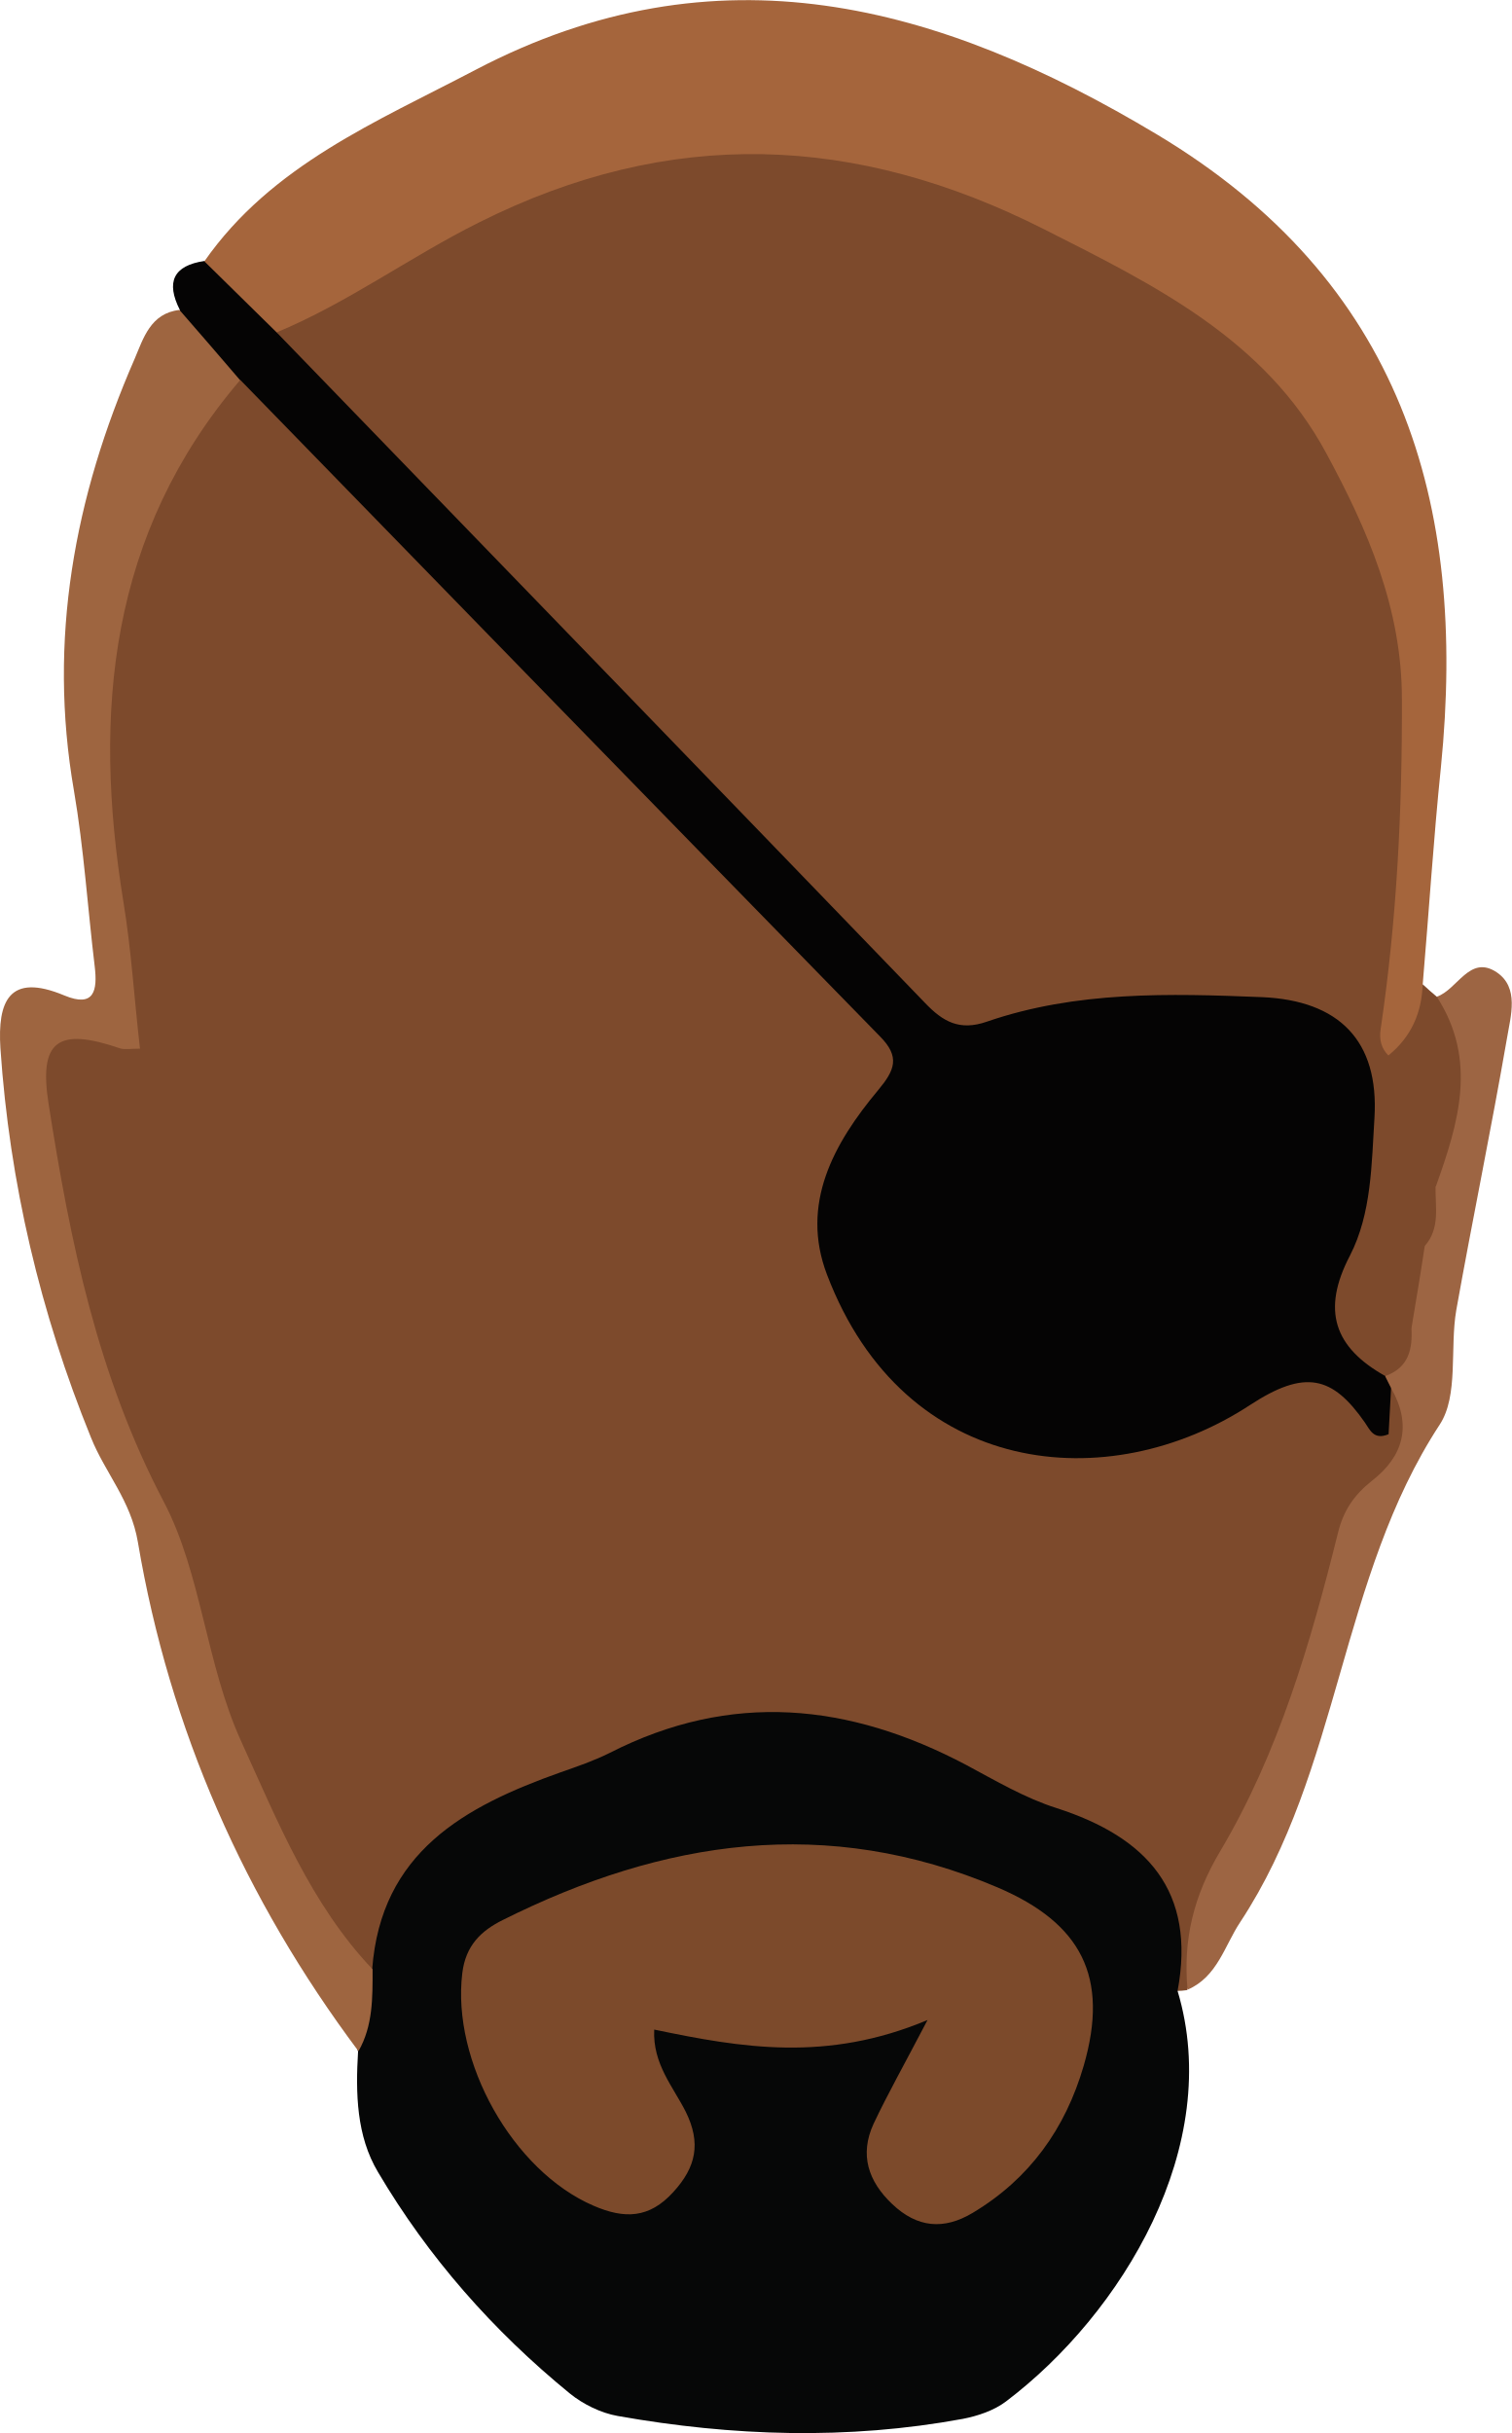
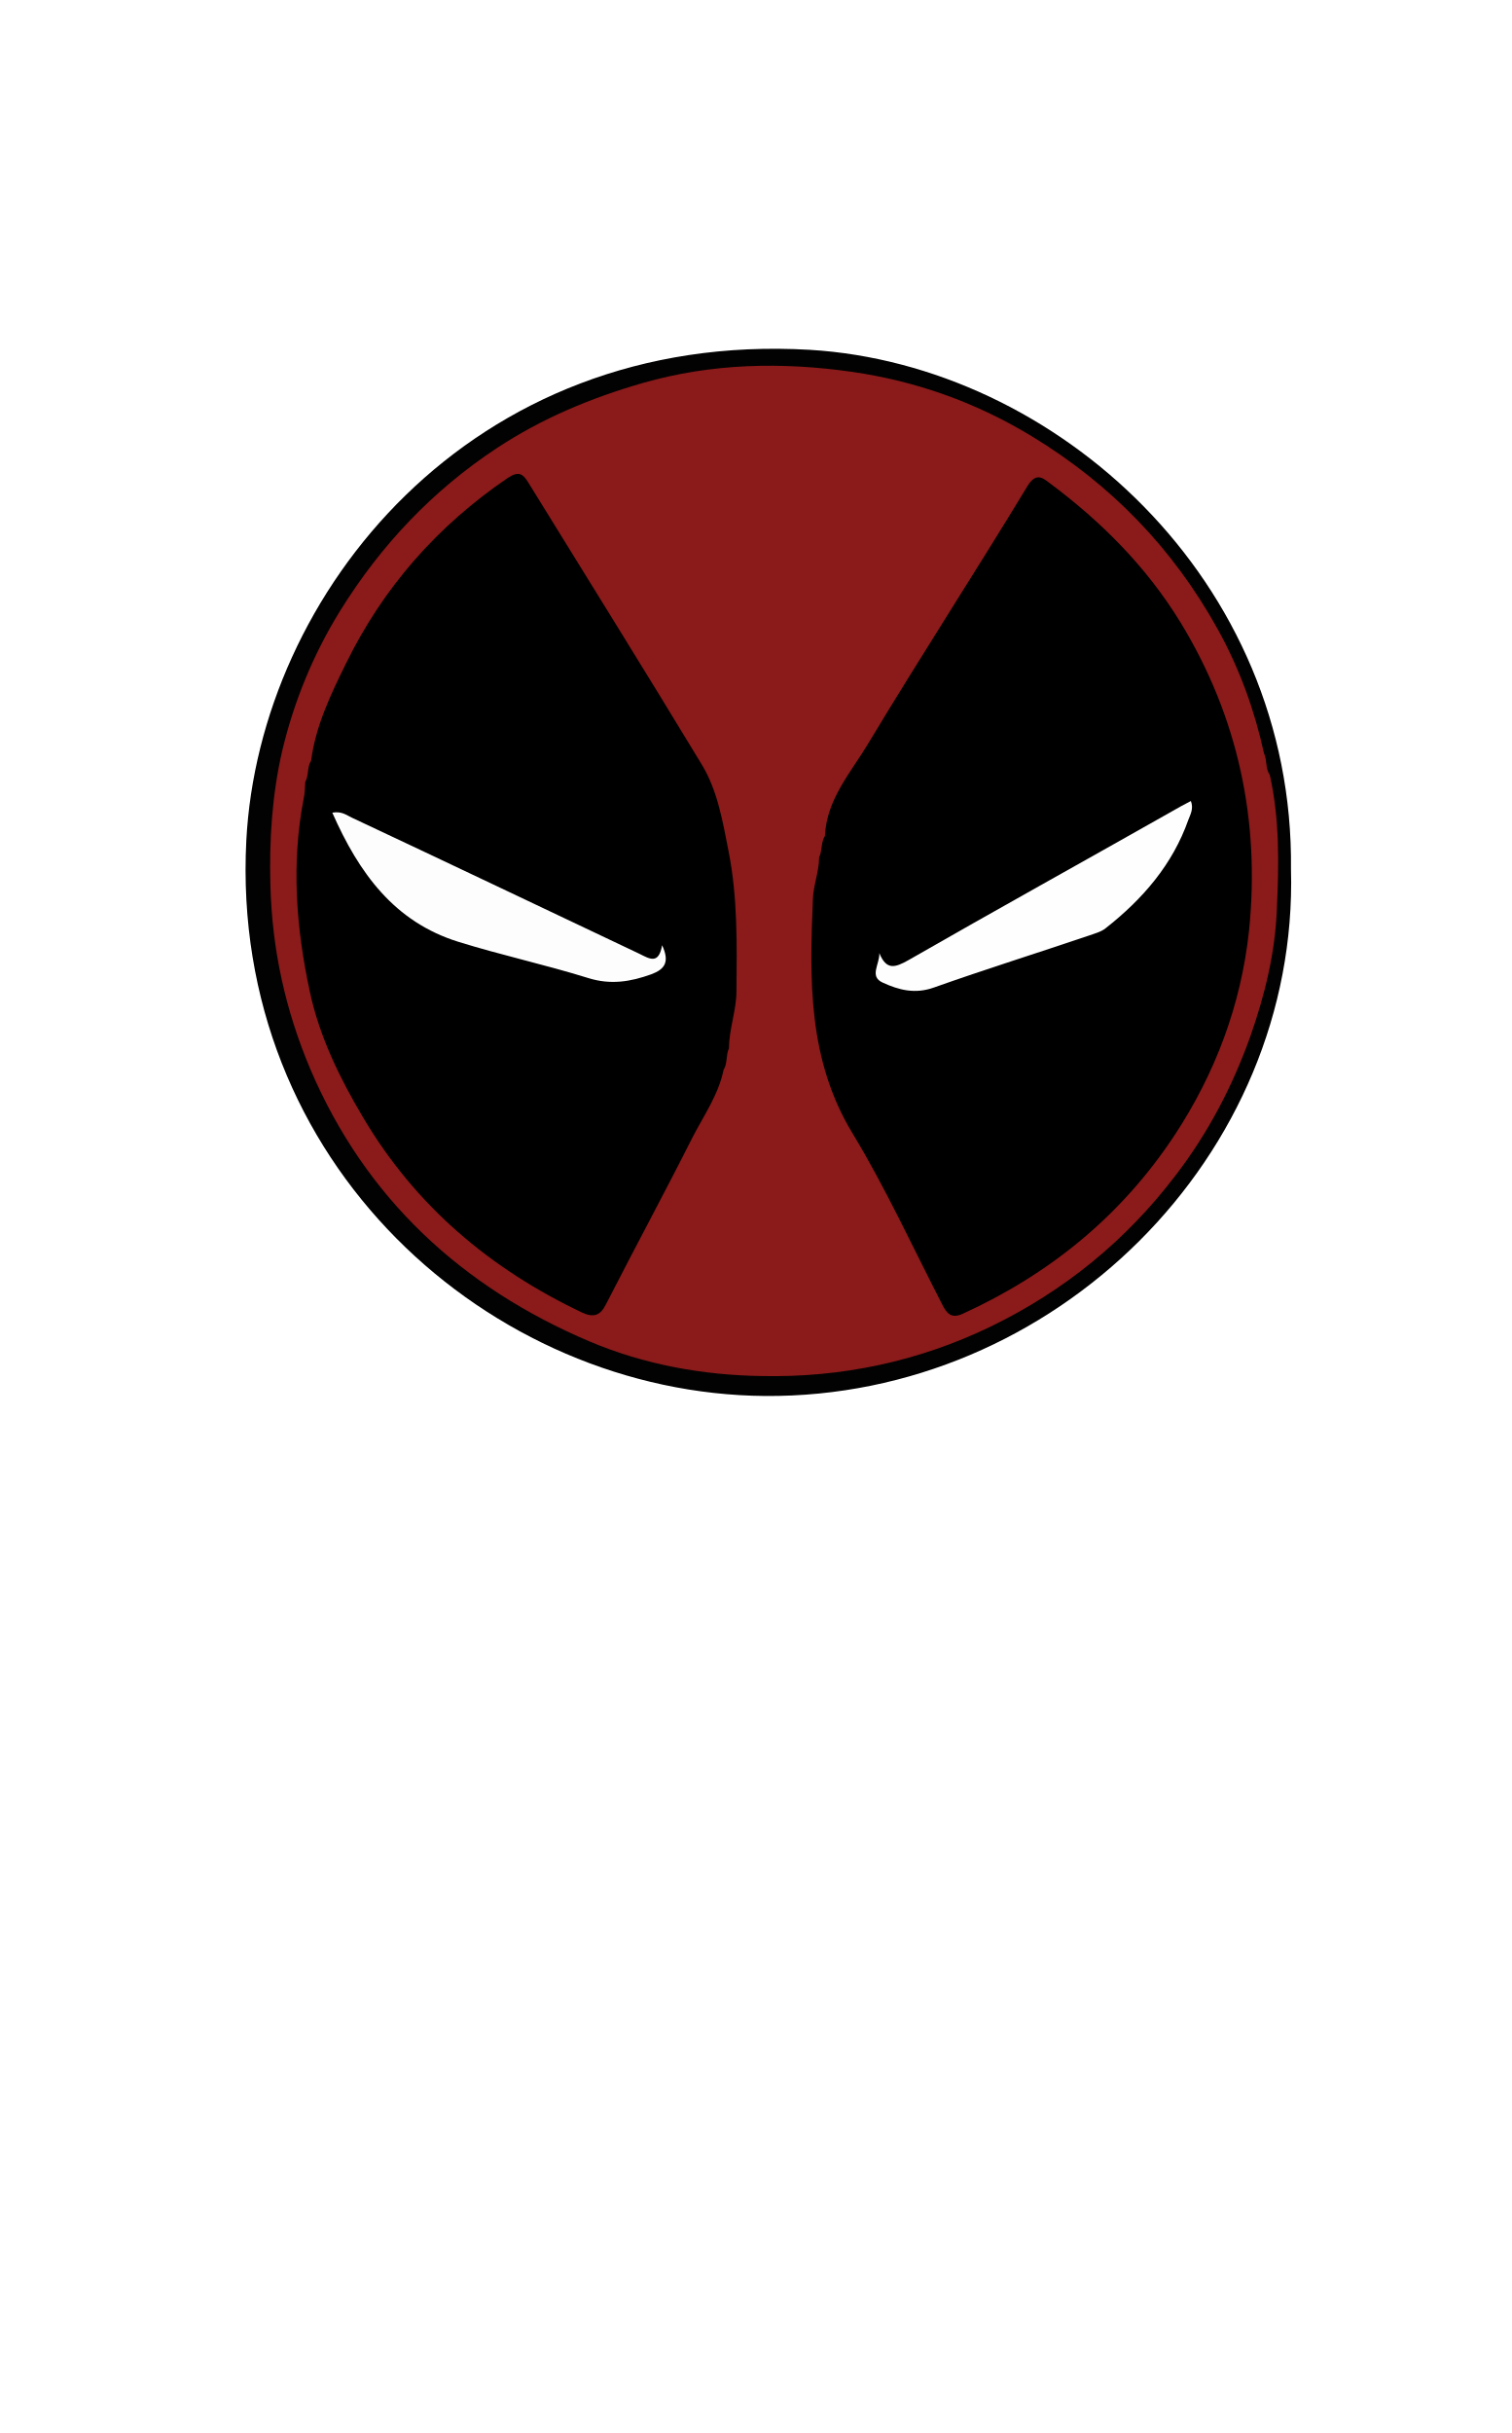
- <svg xmlns="http://www.w3.org/2000/svg" version="1.1" id="Layer_1" x="0px" y="0px" viewBox="0 0 364 585.6" style="enable-background:new 0 0 364 585.6;" xml:space="preserve">
+ <svg xmlns="http://www.w3.org/2000/svg" version="1.1" id="Layer_1" x="0px" y="0px" viewBox="-97 188.4 364 585.6" style="enable-background:new -97 188.4 364 585.6;" xml:space="preserve">
  <style type="text/css">
- 	.st0{fill:#7D4A2C;}
- 	.st1{fill:#060707;}
- 	.st2{fill:#050404;}
- 	.st3{fill:#A5653C;}
- 	.st4{fill:#9E6540;}
- 	.st5{fill:#9D6543;}
- 	.st6{fill:#7C4A2B;}
+ 	.st0{fill:#030202;}
+ 	.st1{fill:#8B1A1A;}
+ 	.st2{fill:#FDFDFD;}
+ 	.st3{fill:#FEFEFE;}
</style>
-   <g id="XMLID_53_">
-     <path id="XMLID_86_" class="st0" d="M285.8,479c-0.8,0.1-1.6,0.2-2.4,0.2c-5-2.6-6-7.5-5.8-12.1c0.6-11.5-6.2-16.7-15.2-21.4   c-19.3-10.1-39.3-18.7-59.7-26.3c-8.7-3.3-17.7-3.3-26.5-0.8c-22,6-43.1,13.9-63,25.3c-7.4,4.3-12.6,9.3-14.3,18.1   c-1.1,5.8-2.8,12.3-10.3,13.9c-7.1-0.5-10.6-5.7-13.9-11c-17.3-28.5-30.6-58.6-36.8-91.6c-1.5-8-4.3-15.1-8.4-22.2   C16.5,328,12.7,302.1,8,276.7c-0.9-4.6-1.6-9.3-1.9-14c-0.6-8.4,2.9-16.4,11.7-16.8c12.8-0.6,10.8-8.9,9.6-15.8   c-3.1-18.2-5.6-36.6-5.7-54.9c-0.1-26.4,7-51.4,21-74.2c3-4.9,7.3-8.8,12.8-10.8c7.1-1.7,11.9,2.6,16.1,7   c39.4,42.4,81.7,81.9,120.9,124.3c6.1,6.6,11.9,13.5,18.4,19.8c9,8.7,9.9,17.3,2.5,27.7c-18,25.2-11.6,44,11.8,64.5   c14,12.3,33.3,15.3,52.5,9.1c7.3-2.3,14.6-4.5,20.9-8.8c10.5-7.1,20.6-9.8,30.3,1.3c3.3,3.7,4.2-2.3,6.8-1.8   c9.3,6.1,7.9,14.4,1.6,20.2c-8.6,8-11.9,18-14,28.3c-4,20-11.2,38.9-19.7,57.2C297.4,452.3,290.7,465.2,285.8,479z" />
-     <path id="XMLID_85_" class="st1" d="M89.6,474c2.1-28.2,22.2-39.2,45.3-47.4c4-1.4,8.1-2.8,11.9-4.7c29.2-14.9,57.6-12,85.8,2.9   c7.1,3.8,14.2,8,21.8,10.4c21.7,7,33.6,19.9,29.1,44c11.2,37.3-13.4,77.7-41.3,98.8c-2.9,2.2-6.8,3.5-10.4,4.2   c-27.7,5.1-55.5,4.2-83.1-0.7c-4-0.7-8.3-2.8-11.5-5.4c-18.5-15.1-34.1-32.8-46.2-53.3c-5.2-8.7-5.4-19-4.8-29   C84.6,486.7,81.9,479.5,89.6,474z" />
-     <path id="XMLID_84_" class="st2" d="M334.9,334.1c-0.2,3.8-0.4,7.5-0.6,11.1c-3.6,1.5-4.5-1.1-5.7-2.8   c-7.8-11.2-14.4-12.9-27.7-4.2c-33.9,22.2-83.1,17.7-101.8-31.4c-6.5-17,1.6-31.6,12.3-44.4c4-4.8,5.4-8,0.4-13   C160.5,196.9,109.2,144.2,57.9,91.5c-9.4-1.7-15.5-6.3-14.6-16.9c-3.4-6.7-1.6-10.7,6-11.8c11.6-1.6,15.5,8,21.6,14.6   c49.7,49.5,97.8,100.6,146.8,150.8c9.3,9.5,18.1,13.3,31.3,9.4c18-5.3,36.7-3.8,55.2-2.9c19.7,1,30.9,13.4,31.6,33.3   c0.3,9.5-0.7,19.3-3.8,27.9c-4.5,12.6-4.7,23.5,3.9,34C336,331.5,335.7,332.9,334.9,334.1z" />
-     <path id="XMLID_83_" class="st3" d="M66.6,80C60.8,74.3,55,68.6,49.2,62.9c16.2-23.2,41.5-33.6,65.3-46.1   c58.1-30.4,111.4-16,164.1,15.6c58.7,35.2,74.7,88.3,68.3,152.2c-1.8,17.5-2.9,35-4.4,52.5c2.8,9.5,3.7,18-10.3,18   c-8.4-12.4-3.1-25.6-2.3-38.5c2-31.2,5-62.4-9.6-91.9c-8.3-16.8-18.3-32-34.2-42.6c-24.6-16.5-50.7-30.2-79.6-36.7   c-24.9-5.6-50-2.8-73.9,6.9c-16.7,6.8-32.8,14.8-48,24.5C79.3,80.2,73.6,83.8,66.6,80z" />
-     <path id="XMLID_82_" class="st4" d="M43.2,74.6c4.9,5.6,9.8,11.3,14.6,16.9C26.3,128.4,22.3,171.4,29.7,217   c1.9,11.5,2.6,23.2,4,35.4c-2.3,0-3.8,0.3-4.9-0.1c-14.9-5.1-19.5-1.8-17.1,13.4c5.2,33.1,11.7,65.3,27.8,95.9   c9,17.2,10.1,39,18.6,57.6c8.8,19.3,16.7,39.1,31.6,54.8c0,6.8,0.1,13.6-3.4,19.7c-27.4-36.6-45.5-77.5-53.1-122.5   c-1.7-10.1-7.9-16.7-11.3-25.2C9.7,316,2.3,284.7,0.1,252.3c-0.7-11.2,2-18.3,15.4-12.7c7.2,3,8-1.2,7.3-7   c-1.7-14.1-2.6-28.3-5-42.3c-6.3-36.3,0.1-70.7,14.6-103.9C34.5,81.5,36.2,75.4,43.2,74.6z" />
-     <path id="XMLID_81_" class="st5" d="M334.9,334.1c-0.5-0.9-0.9-1.9-1.4-2.8c1.2-4.5,0-9.3,1.7-13.7c0.1-6.4,3.2-12.1,3.8-18.3   c1.1-4.9,1.7-9.8,2.5-14.8c3.5-14.7,4.2-29.6,4.4-44.6c5-1.7,7.9-10.2,14.4-5.9c5.5,3.7,3.4,10.5,2.5,15.9   c-3.8,21.9-8.3,43.6-12.2,65.4c-1.6,9.2,0.6,20.6-4,27.6c-24.1,36.8-23.9,83.1-48,119.7c-3.8,5.7-5.5,13.2-12.7,16.3   c-1.1-12,1.4-22.5,7.9-33.4c14-23.6,21.7-50,28.3-76.5c1.3-5.4,3.9-9.2,8.2-12.6C337.9,350.5,340,343,334.9,334.1z" />
-     <path id="XMLID_80_" class="st0" d="M345.9,239.9c9.9,15.3,5.2,30.5-0.2,45.6c-8.2,4.6-13.7,3.7-12.8-7.2c0.7-8.1-1-16.3,1.4-24.3   c5.4-4.4,8-10.2,8.2-17.1C343.7,238,344.8,239,345.9,239.9z" />
-     <path id="XMLID_79_" class="st6" d="M223.3,486.2c-24.3,10.2-44.7,6.7-65.8,2.3c-0.4,8.3,4.6,13.8,7.6,19.8   c3.7,7.5,2.5,13.3-3,19.3c-5.8,6.4-11.8,6.5-19.2,3.3c-19.5-8.4-34.2-34.8-31.6-56c0.8-6.6,4.5-10.2,9.8-12.8   c38.6-19.3,78-25.3,119.1-7.8c20.1,8.6,26.9,21.5,20.7,42.9c-4.4,15.1-13,27.2-26.7,35.4c-7,4.2-13.4,3.6-19.4-2.1   c-5.8-5.5-7.9-11.9-4.5-19.3C213.7,504,217.6,497.1,223.3,486.2z" />
-     <path id="XMLID_78_" class="st0" d="M334.3,254.1c0.3,6.3,2.3,12.4,0.5,19c-2.2,8.4,1.3,13.4,10.8,12.4c-0.1,4.9,1.2,10.1-2.6,14.4   c-7.1,5.6-7.5,12.3-3.2,19.7c0.3,5.2-0.7,9.6-6.3,11.6c-12.3-6.9-15.4-15.8-8.5-29c5.2-10.1,5.2-22,5.9-33.2   c1.1-18.5-8.5-28.2-27.1-29c-22.3-0.9-44.7-1.5-66.2,5.9c-6.6,2.3-10.6,0-14.9-4.5C170.8,187.6,118.7,133.8,66.6,80   c17.1-7.1,32-18.1,48.6-26.4c46.2-23.2,90.9-21.3,136.2,1.6c26.5,13.4,53.1,26.4,67.9,53.9c9.9,18.3,18.2,37.3,18.2,59.1   c0.1,26.6-1.2,53.1-5.1,79.4C332,250.2,332.5,252.3,334.3,254.1z" />
-     <path id="XMLID_76_" class="st0" d="M339.8,319.7c-9.6-4.5-6.2-12.4-4.5-19.2c1.1-4.3,4.9-3.1,7.7-0.6   C342,306.6,340.9,313.1,339.8,319.7z" />
+   <g id="XMLID_92_">
+     <path id="XMLID_91_" class="st0" d="M213.8,397.6c1.9,69-57,127.3-126.6,126.8C21,523.9-41.7,468.3-37.7,390.7   c3.1-59.3,53.9-122.9,135.7-118.1C157.2,276.2,214.6,328,213.8,397.6z" />
+     <path id="XMLID_90_" class="st1" d="M208.7,374.9c2.4,10.7,2.2,21.5,1.7,32.3c-0.4,10.6-2.9,20.7-6.4,30.7   c-4.3,12-10.1,23.1-17.9,33.3c-12,15.8-26.9,27.9-44.6,36.5c-17.4,8.4-35.9,12.3-55.1,11.9c-14.3-0.2-28.4-2.8-41.4-8.3   c-30.7-13-54-34.4-67.3-65.6c-6-14.2-9.2-28.8-9.6-44.2c-0.3-10.9,0.4-21.7,2.8-32.2c2.8-11.9,7.5-23.4,14-33.9   c9.8-15.8,22.3-29,37.8-39.2c10.8-7.1,22.5-12,35-15.6c16.7-4.8,33.6-5.1,50.4-2.7c15.3,2.2,29.8,7.3,43.3,15.5   c19.1,11.6,34,27,44.8,46.5c5.2,9.4,8.8,19.3,11.1,29.8C208.1,371.4,207.6,373.4,208.7,374.9z" />
+     <path id="XMLID_89_" d="M77.2,445.9c-1.2,5.9-4.7,10.9-7.4,16.1c-6.8,13.5-14,26.8-20.9,40.3c-1.4,2.8-3,3.3-5.8,2   c-22.1-10.5-40-25.6-52.6-46.8c-5.7-9.6-10.6-19.6-12.9-30.4c-3.3-15.3-4.5-30.8-1.5-46.4c0.3-1.3,0.3-2.7,0.4-4.1   c0.9-1.6,0.4-3.6,1.4-5.1c1.1-8.4,4.7-15.9,8.4-23.4c9-18.4,22.1-33.2,39-44.7c2.6-1.7,3.6-0.9,4.8,1c14,22.7,28.1,45.3,41.9,68.1   c3.8,6.3,5,13.7,6.4,20.8c2.2,11.1,2,22.3,1.9,33.6c0,4.7-1.8,9.2-1.8,13.8C77.7,442.4,78.2,444.3,77.2,445.9z" />
+     <path id="XMLID_88_" d="M101.6,389.6c0.4-8.8,6.2-15.2,10.4-22.2c12.5-20.8,25.7-41.1,38.3-61.9c2-3.3,3.5-2.3,5.3-0.9   c12.5,9.3,23.4,20.2,31.6,33.6c13.9,22.8,19.2,47.8,16.5,74.2c-1.9,17.8-8.1,34.3-17.9,49.2C173,481,155.8,495,134.8,504.6   c-2.8,1.3-3.9-0.1-5-2.3c-7.1-13.8-13.6-28-21.6-41.2c-10.7-17.7-10.3-36.8-9.5-56.2c0.1-3.4,1.5-6.7,1.5-10.1   C101,393.1,100.6,391.2,101.6,389.6z" />
+     <path id="XMLID_87_" class="st2" d="M62.4,415.9c1.9,4.1,0.6,5.8-2.6,7c-5,1.8-9.8,2.6-15.2,0.9c-10.3-3.2-20.9-5.5-31.2-8.7   c-15.5-4.8-24-16.6-30.4-31.1c2.3-0.4,3.4,0.6,4.7,1.2C10.9,396.1,34,407.1,57,418C59.4,419.2,61.6,420.6,62.4,415.9z" />
+     <path id="XMLID_86_" class="st3" d="M114.7,417.8c1.7,4.2,3.8,3.5,7,1.7c21.1-12.1,42.4-23.9,63.6-35.9c1.4-0.8,2.8-1.6,4.4-2.4   c0.7,1.8-0.1,3.2-0.6,4.5c-3.8,10.8-11,19.1-19.9,26.1c-1.1,0.9-2.7,1.3-4.1,1.8c-12.4,4.2-24.9,8.1-37.3,12.5   c-4.5,1.6-8.4,0.6-12.3-1.2C112.2,423.4,114.8,420.5,114.7,417.8z" />
  </g>
</svg>
